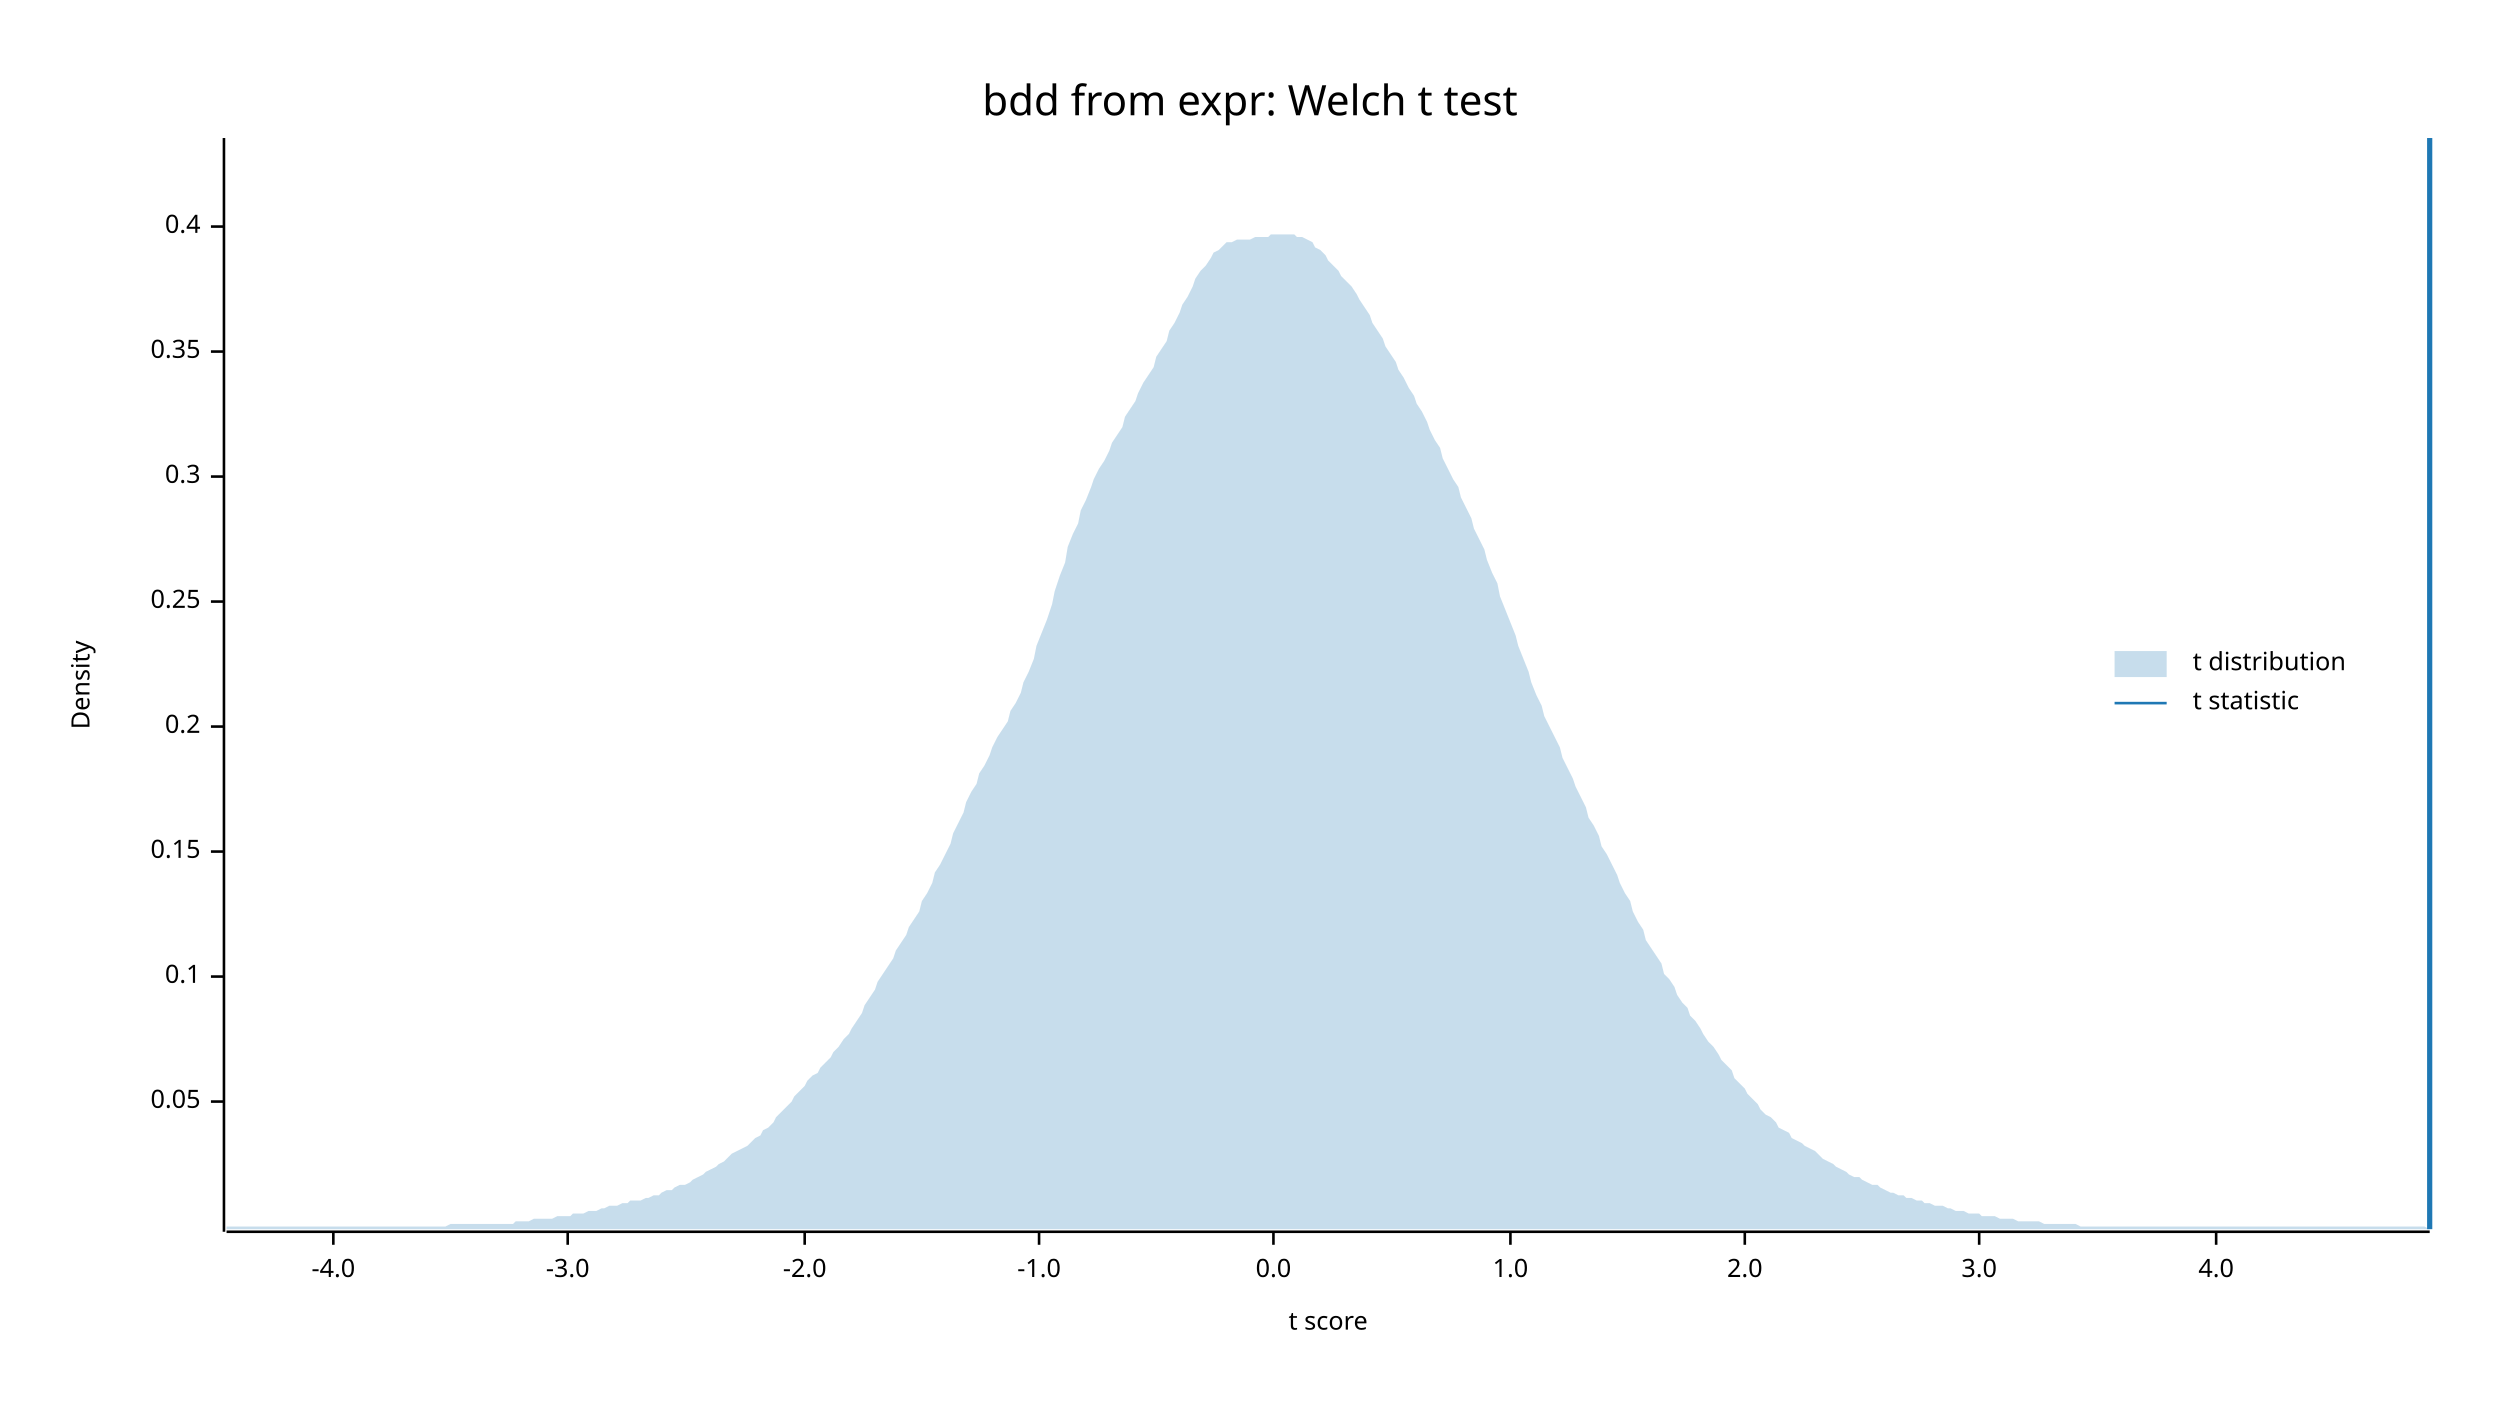
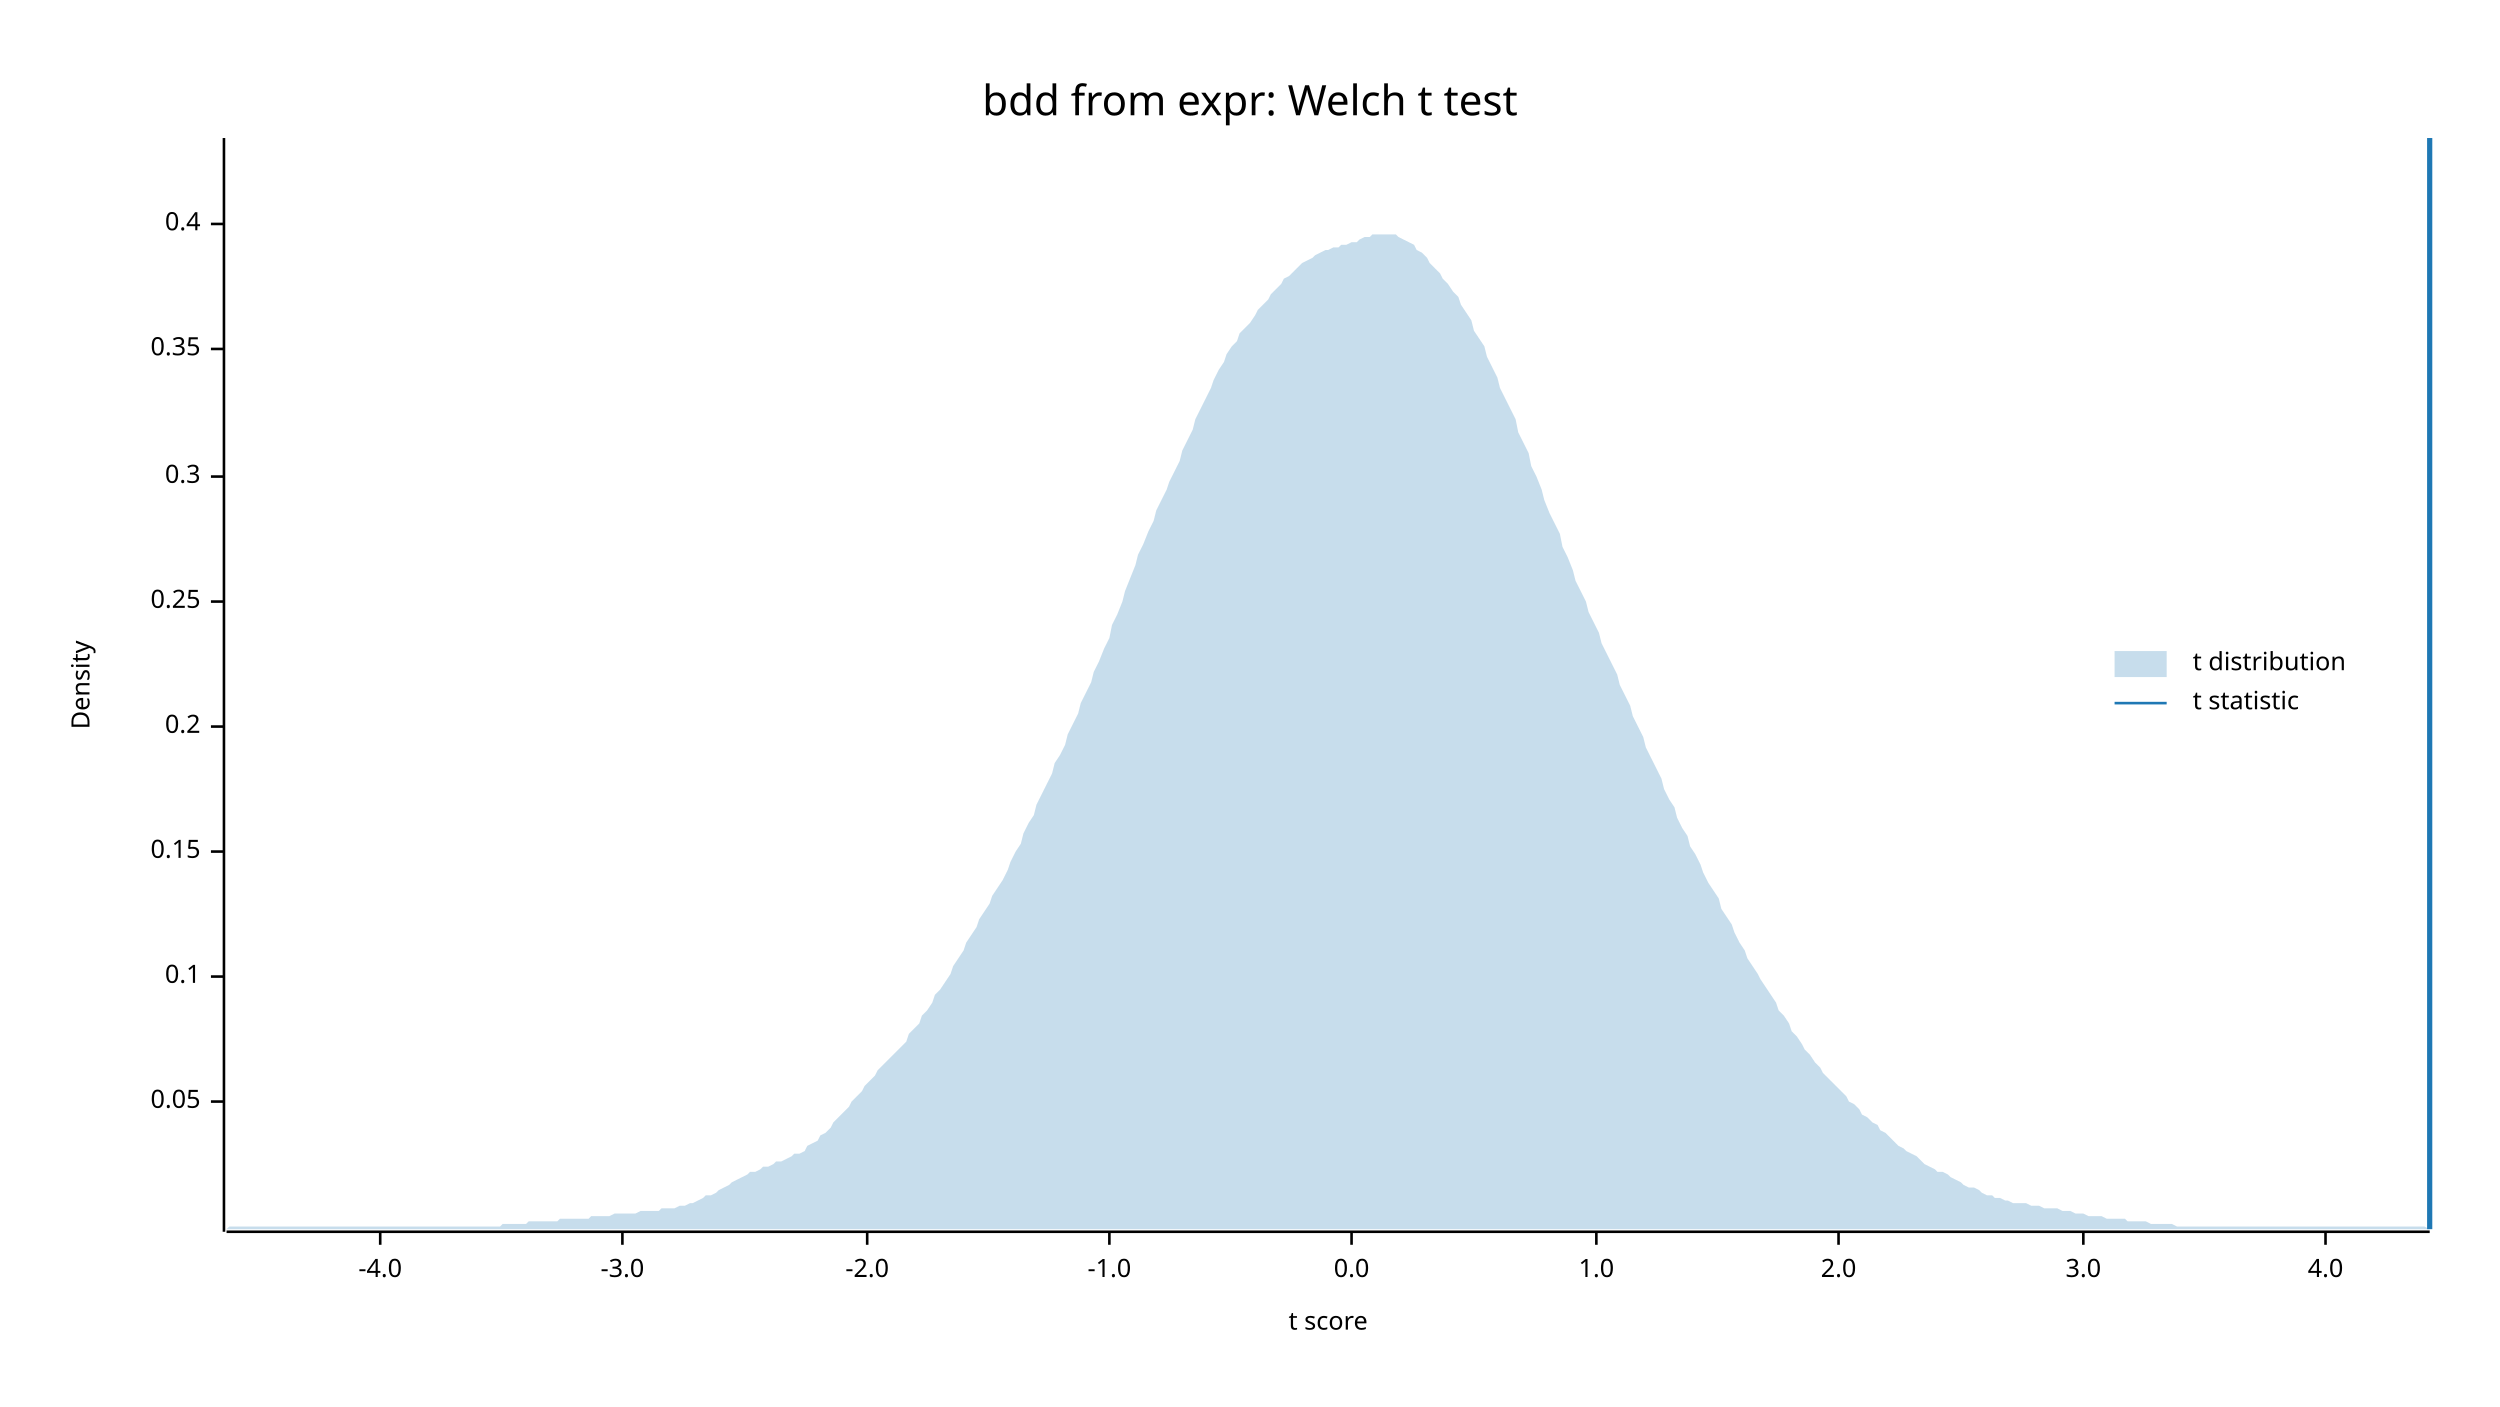
<svg xmlns="http://www.w3.org/2000/svg" width="960" height="540" viewBox="0 0 960 540">
  <text x="480" y="32" dy="0.76em" text-anchor="middle" font-family="sans-serif" font-size="16.129" opacity="1" fill="#000000">
bdd from expr: Welch t test
</text>
  <text x="27" y="263" dy="0.76em" text-anchor="middle" font-family="sans-serif" font-size="9.677" opacity="1" fill="#000000" transform="rotate(270, 27, 263)">
Density
</text>
  <text x="510" y="513" dy="-0.5ex" text-anchor="middle" font-family="sans-serif" font-size="9.677" opacity="1" fill="#000000">
t score
</text>
  <polyline fill="none" opacity="1" stroke="#000000" stroke-width="1" points="86,53 86,473 " />
  <text x="77" y="423" dy="0.5ex" text-anchor="end" font-family="sans-serif" font-size="9.677" opacity="1" fill="#000000">
0.05
</text>
  <polyline fill="none" opacity="1" stroke="#000000" stroke-width="1" points="81,423 86,423 " />
  <text x="77" y="375" dy="0.5ex" text-anchor="end" font-family="sans-serif" font-size="9.677" opacity="1" fill="#000000">
0.1
</text>
  <polyline fill="none" opacity="1" stroke="#000000" stroke-width="1" points="81,375 86,375 " />
  <text x="77" y="327" dy="0.5ex" text-anchor="end" font-family="sans-serif" font-size="9.677" opacity="1" fill="#000000">
0.15
</text>
  <polyline fill="none" opacity="1" stroke="#000000" stroke-width="1" points="81,327 86,327 " />
  <text x="77" y="279" dy="0.5ex" text-anchor="end" font-family="sans-serif" font-size="9.677" opacity="1" fill="#000000">
0.2
</text>
  <polyline fill="none" opacity="1" stroke="#000000" stroke-width="1" points="81,279 86,279 " />
  <text x="77" y="231" dy="0.5ex" text-anchor="end" font-family="sans-serif" font-size="9.677" opacity="1" fill="#000000">
0.25
</text>
  <polyline fill="none" opacity="1" stroke="#000000" stroke-width="1" points="81,231 86,231 " />
  <text x="77" y="183" dy="0.5ex" text-anchor="end" font-family="sans-serif" font-size="9.677" opacity="1" fill="#000000">
0.3
</text>
  <polyline fill="none" opacity="1" stroke="#000000" stroke-width="1" points="81,183 86,183 " />
-   <text x="77" y="135" dy="0.5ex" text-anchor="end" font-family="sans-serif" font-size="9.677" opacity="1" fill="#000000">
+   <text x="77" y="134" dy="0.5ex" text-anchor="end" font-family="sans-serif" font-size="9.677" opacity="1" fill="#000000">
0.35
</text>
-   <polyline fill="none" opacity="1" stroke="#000000" stroke-width="1" points="81,135 86,135 " />
-   <text x="77" y="87" dy="0.5ex" text-anchor="end" font-family="sans-serif" font-size="9.677" opacity="1" fill="#000000">
+   <polyline fill="none" opacity="1" stroke="#000000" stroke-width="1" points="81,134 86,134 " />
+   <text x="77" y="86" dy="0.5ex" text-anchor="end" font-family="sans-serif" font-size="9.677" opacity="1" fill="#000000">
0.4
</text>
-   <polyline fill="none" opacity="1" stroke="#000000" stroke-width="1" points="81,87 86,87 " />
+   <polyline fill="none" opacity="1" stroke="#000000" stroke-width="1" points="81,86 86,86 " />
  <polyline fill="none" opacity="1" stroke="#000000" stroke-width="1" points="87,473 933,473 " />
-   <text x="128" y="483" dy="0.76em" text-anchor="middle" font-family="sans-serif" font-size="9.677" opacity="1" fill="#000000">
+   <text x="146" y="483" dy="0.76em" text-anchor="middle" font-family="sans-serif" font-size="9.677" opacity="1" fill="#000000">
-4.0
</text>
-   <polyline fill="none" opacity="1" stroke="#000000" stroke-width="1" points="128,473 128,478 " />
-   <text x="218" y="483" dy="0.76em" text-anchor="middle" font-family="sans-serif" font-size="9.677" opacity="1" fill="#000000">
+   <polyline fill="none" opacity="1" stroke="#000000" stroke-width="1" points="146,473 146,478 " />
+   <text x="239" y="483" dy="0.76em" text-anchor="middle" font-family="sans-serif" font-size="9.677" opacity="1" fill="#000000">
-3.0
</text>
-   <polyline fill="none" opacity="1" stroke="#000000" stroke-width="1" points="218,473 218,478 " />
-   <text x="309" y="483" dy="0.76em" text-anchor="middle" font-family="sans-serif" font-size="9.677" opacity="1" fill="#000000">
+   <polyline fill="none" opacity="1" stroke="#000000" stroke-width="1" points="239,473 239,478 " />
+   <text x="333" y="483" dy="0.76em" text-anchor="middle" font-family="sans-serif" font-size="9.677" opacity="1" fill="#000000">
-2.0
</text>
-   <polyline fill="none" opacity="1" stroke="#000000" stroke-width="1" points="309,473 309,478 " />
-   <text x="399" y="483" dy="0.76em" text-anchor="middle" font-family="sans-serif" font-size="9.677" opacity="1" fill="#000000">
+   <polyline fill="none" opacity="1" stroke="#000000" stroke-width="1" points="333,473 333,478 " />
+   <text x="426" y="483" dy="0.76em" text-anchor="middle" font-family="sans-serif" font-size="9.677" opacity="1" fill="#000000">
-1.0
</text>
-   <polyline fill="none" opacity="1" stroke="#000000" stroke-width="1" points="399,473 399,478 " />
-   <text x="489" y="483" dy="0.76em" text-anchor="middle" font-family="sans-serif" font-size="9.677" opacity="1" fill="#000000">
+   <polyline fill="none" opacity="1" stroke="#000000" stroke-width="1" points="426,473 426,478 " />
+   <text x="519" y="483" dy="0.76em" text-anchor="middle" font-family="sans-serif" font-size="9.677" opacity="1" fill="#000000">
0.0
</text>
-   <polyline fill="none" opacity="1" stroke="#000000" stroke-width="1" points="489,473 489,478 " />
-   <text x="580" y="483" dy="0.76em" text-anchor="middle" font-family="sans-serif" font-size="9.677" opacity="1" fill="#000000">
+   <polyline fill="none" opacity="1" stroke="#000000" stroke-width="1" points="519,473 519,478 " />
+   <text x="613" y="483" dy="0.76em" text-anchor="middle" font-family="sans-serif" font-size="9.677" opacity="1" fill="#000000">
1.0
</text>
-   <polyline fill="none" opacity="1" stroke="#000000" stroke-width="1" points="580,473 580,478 " />
-   <text x="670" y="483" dy="0.76em" text-anchor="middle" font-family="sans-serif" font-size="9.677" opacity="1" fill="#000000">
+   <polyline fill="none" opacity="1" stroke="#000000" stroke-width="1" points="613,473 613,478 " />
+   <text x="706" y="483" dy="0.76em" text-anchor="middle" font-family="sans-serif" font-size="9.677" opacity="1" fill="#000000">
2.0
</text>
-   <polyline fill="none" opacity="1" stroke="#000000" stroke-width="1" points="670,473 670,478 " />
-   <text x="760" y="483" dy="0.76em" text-anchor="middle" font-family="sans-serif" font-size="9.677" opacity="1" fill="#000000">
+   <polyline fill="none" opacity="1" stroke="#000000" stroke-width="1" points="706,473 706,478 " />
+   <text x="800" y="483" dy="0.76em" text-anchor="middle" font-family="sans-serif" font-size="9.677" opacity="1" fill="#000000">
3.0
</text>
-   <polyline fill="none" opacity="1" stroke="#000000" stroke-width="1" points="760,473 760,478 " />
-   <text x="851" y="483" dy="0.76em" text-anchor="middle" font-family="sans-serif" font-size="9.677" opacity="1" fill="#000000">
+   <polyline fill="none" opacity="1" stroke="#000000" stroke-width="1" points="800,473 800,478 " />
+   <text x="893" y="483" dy="0.76em" text-anchor="middle" font-family="sans-serif" font-size="9.677" opacity="1" fill="#000000">
4.0
</text>
-   <polyline fill="none" opacity="1" stroke="#000000" stroke-width="1" points="851,473 851,478 " />
-   <polygon opacity="0.25" fill="#1F78B4" points="87,471 88,471 90,471 92,471 93,471 95,471 97,471 98,471 100,471 102,471 103,471 105,471 107,471 109,471 110,471 112,471 114,471 115,471 117,471 119,471 120,471 122,471 124,471 125,471 127,471 129,471 131,471 132,471 134,471 136,471 137,471 139,471 141,471 142,471 144,471 146,471 148,471 149,471 151,471 153,471 154,471 156,471 158,471 159,471 161,471 163,471 164,471 166,471 168,471 170,471 171,471 173,470 175,470 176,470 178,470 180,470 181,470 183,470 185,470 187,470 188,470 190,470 192,470 193,470 195,470 197,470 198,469 200,469 202,469 203,469 205,468 207,468 209,468 210,468 212,468 214,467 215,467 217,467 219,467 220,466 222,466 224,466 226,465 227,465 229,465 231,464 232,464 234,463 236,463 237,463 239,462 241,462 242,461 244,461 246,461 248,460 249,460 251,459 253,459 254,458 256,457 258,457 259,456 261,455 263,455 265,454 266,453 268,452 270,451 271,450 273,449 275,448 276,447 278,446 280,444 281,443 283,442 285,441 287,440 288,439 290,437 292,436 293,434 295,433 297,431 298,429 300,427 302,425 304,423 305,421 307,419 309,417 310,415 312,413 314,412 315,410 317,408 319,406 320,404 322,402 324,399 326,397 327,395 329,392 331,389 332,386 334,383 336,380 337,377 339,374 341,371 343,368 344,365 346,362 348,359 349,356 351,353 353,350 354,346 356,343 358,339 359,335 361,332 363,328 365,324 366,320 368,316 370,312 371,308 373,304 375,301 376,297 378,294 380,290 381,287 383,283 385,280 387,277 388,273 390,270 392,266 393,262 395,258 397,253 398,248 400,243 402,238 404,232 405,227 407,221 409,216 410,210 412,205 414,201 415,196 417,192 419,187 420,184 422,180 424,177 426,173 427,170 429,167 431,164 432,160 434,157 436,154 437,151 439,147 441,144 443,141 444,137 446,134 448,131 449,127 451,124 453,120 454,117 456,114 458,110 459,107 461,104 463,102 465,99 466,97 468,96 470,94 471,93 473,93 475,92 476,92 478,92 480,92 482,91 483,91 485,91 487,91 488,90 490,90 492,90 493,90 495,90 497,90 498,91 500,91 502,92 504,93 505,95 507,96 509,98 510,100 512,102 514,104 515,106 517,108 519,110 521,113 522,115 524,118 526,121 527,124 529,127 531,130 532,133 534,136 536,139 537,142 539,145 541,149 543,152 544,155 546,158 548,162 549,165 551,169 553,172 554,176 556,180 558,184 560,187 561,191 563,195 565,199 566,203 568,207 570,211 571,215 573,220 575,224 576,229 578,234 580,239 582,244 583,248 585,253 587,258 588,262 590,267 592,271 593,275 595,279 597,283 599,287 600,291 602,295 604,299 605,302 607,306 609,310 610,314 612,317 614,321 615,325 617,328 619,332 621,336 622,339 624,343 626,346 627,350 629,354 631,357 632,361 634,364 636,367 638,370 639,374 641,376 643,379 644,382 646,385 648,387 649,390 651,392 653,395 654,397 656,400 658,402 660,405 661,407 663,409 665,411 666,414 668,416 670,418 671,420 673,422 675,424 676,426 678,428 680,429 682,431 683,433 685,434 687,435 688,437 690,438 692,439 693,440 695,441 697,442 699,444 700,445 702,446 704,447 705,448 707,449 709,450 710,451 712,452 714,452 715,453 717,454 719,455 721,455 722,456 724,457 726,458 727,458 729,459 731,459 732,460 734,460 736,461 738,461 739,462 741,462 743,463 744,463 746,463 748,464 749,464 751,465 753,465 754,465 756,466 758,466 760,466 761,467 763,467 765,467 766,467 768,468 770,468 771,468 773,468 775,469 777,469 778,469 780,469 782,469 783,469 785,470 787,470 788,470 790,470 792,470 793,470 795,470 797,470 799,471 800,471 802,471 804,471 805,471 807,471 809,471 810,471 812,471 814,471 816,471 817,471 819,471 821,471 822,471 824,471 826,471 827,471 829,471 831,471 832,471 834,471 836,471 838,471 839,471 841,471 843,471 844,471 846,471 848,471 849,471 851,471 853,471 855,471 856,471 858,471 860,471 861,471 863,471 865,471 866,471 868,471 870,471 871,471 873,471 875,471 877,471 878,471 880,471 882,471 883,471 885,471 887,471 888,471 890,471 892,471 894,471 895,471 897,471 899,471 900,471 902,471 904,471 905,471 907,471 909,471 910,471 912,471 914,471 916,471 917,471 919,471 921,471 922,471 924,471 926,471 927,471 929,471 931,471 933,472 933,472 87,472 " />
+   <polyline fill="none" opacity="1" stroke="#000000" stroke-width="1" points="893,473 893,478 " />
+   <polygon opacity="0.25" fill="#1F78B4" points="87,472 88,471 90,471 92,471 93,471 95,471 97,471 98,471 100,471 102,471 103,471 105,471 107,471 109,471 110,471 112,471 114,471 115,471 117,471 119,471 120,471 122,471 124,471 125,471 127,471 129,471 131,471 132,471 134,471 136,471 137,471 139,471 141,471 142,471 144,471 146,471 148,471 149,471 151,471 153,471 154,471 156,471 158,471 159,471 161,471 163,471 164,471 166,471 168,471 170,471 171,471 173,471 175,471 176,471 178,471 180,471 181,471 183,471 185,471 187,471 188,471 190,471 192,471 193,470 195,470 197,470 198,470 200,470 202,470 203,469 205,469 207,469 209,469 210,469 212,469 214,469 215,468 217,468 219,468 220,468 222,468 224,468 226,468 227,467 229,467 231,467 232,467 234,467 236,466 237,466 239,466 241,466 242,466 244,466 246,465 248,465 249,465 251,465 253,465 254,464 256,464 258,464 259,464 261,463 263,463 265,462 266,462 268,461 270,460 271,459 273,459 275,458 276,457 278,456 280,455 281,454 283,453 285,452 287,451 288,450 290,450 292,449 293,448 295,448 297,447 298,446 300,446 302,445 304,444 305,443 307,443 309,442 310,440 312,439 314,438 315,436 317,435 319,433 320,431 322,429 324,427 326,425 327,423 329,421 331,419 332,417 334,415 336,413 337,411 339,409 341,407 343,405 344,404 346,402 348,400 349,397 351,395 353,393 354,390 356,388 358,385 359,382 361,380 363,377 365,374 366,371 368,368 370,365 371,362 373,359 375,356 376,353 378,350 380,347 381,344 383,341 385,338 387,334 388,331 390,327 392,324 393,320 395,316 397,313 398,309 400,305 402,301 404,297 405,293 407,290 409,286 410,282 412,278 414,274 415,270 417,266 419,262 420,258 422,254 424,249 426,245 427,240 429,236 431,231 432,227 434,222 436,217 437,213 439,209 441,204 443,200 444,196 446,192 448,188 449,185 451,181 453,177 454,173 456,169 458,165 459,161 461,157 463,153 465,149 466,146 468,142 470,139 471,136 473,133 475,131 476,128 478,126 480,124 482,121 483,119 485,117 487,115 488,113 490,111 492,109 493,107 495,106 497,104 498,103 500,101 502,100 504,99 505,98 507,97 509,96 510,96 512,95 514,95 515,94 517,94 519,93 521,93 522,92 524,91 526,91 527,90 529,90 531,90 532,90 534,90 536,90 537,91 539,92 541,93 543,94 544,96 546,97 548,99 549,101 551,103 553,105 554,107 556,109 558,112 560,114 561,117 563,120 565,123 566,127 568,130 570,133 571,137 573,141 575,145 576,149 578,153 580,157 582,161 583,166 585,170 587,174 588,179 590,183 592,188 593,192 595,197 597,201 599,205 600,210 602,214 604,219 605,223 607,227 609,231 610,235 612,239 614,243 615,247 617,251 619,255 621,259 622,263 624,267 626,271 627,275 629,279 631,283 632,287 634,291 636,295 638,299 639,303 641,307 643,310 644,314 646,318 648,321 649,325 651,328 653,332 654,335 656,339 658,342 660,345 661,349 663,352 665,355 666,358 668,362 670,365 671,368 673,371 675,374 676,376 678,379 680,382 682,385 683,388 685,390 687,393 688,396 690,398 692,401 693,403 695,405 697,408 699,410 700,412 702,414 704,416 705,417 707,419 709,421 710,423 712,424 714,426 715,428 717,429 719,431 721,432 722,434 724,435 726,437 727,438 729,440 731,441 732,442 734,443 736,444 738,446 739,447 741,448 743,449 744,450 746,450 748,451 749,452 751,453 753,454 754,455 756,456 758,456 760,457 761,458 763,459 765,459 766,460 768,460 770,461 771,461 773,462 775,462 777,462 778,462 780,463 782,463 783,463 785,464 787,464 788,464 790,464 792,465 793,465 795,465 797,466 799,466 800,466 802,467 804,467 805,467 807,467 809,468 810,468 812,468 814,468 816,468 817,469 819,469 821,469 822,469 824,469 826,470 827,470 829,470 831,470 832,470 834,470 836,471 838,471 839,471 841,471 843,471 844,471 846,471 848,471 849,471 851,471 853,471 855,471 856,471 858,471 860,471 861,471 863,471 865,471 866,471 868,471 870,471 871,471 873,471 875,471 877,471 878,471 880,471 882,471 883,471 885,471 887,471 888,471 890,471 892,471 894,471 895,471 897,471 899,471 900,471 902,471 904,471 905,471 907,471 909,471 910,471 912,471 914,471 916,471 917,471 919,471 921,471 922,471 924,471 926,471 927,471 929,471 931,471 933,472 933,472 87,472 " />
  <polyline fill="none" opacity="1" stroke="#1F78B4" stroke-width="2" points="933,472 933,53 " />
  <text x="842" y="250" dy="0.76em" text-anchor="start" font-family="sans-serif" font-size="9.677" opacity="1" fill="#000000">
t distribution
</text>
  <text x="842" y="265" dy="0.76em" text-anchor="start" font-family="sans-serif" font-size="9.677" opacity="1" fill="#000000">
t statistic
</text>
  <rect x="812" y="250" width="20" height="10" opacity="0.25" fill="#1F78B4" stroke="none" />
  <polyline fill="none" opacity="1" stroke="#1F78B4" stroke-width="1" points="812,270 832,270 " />
</svg>
